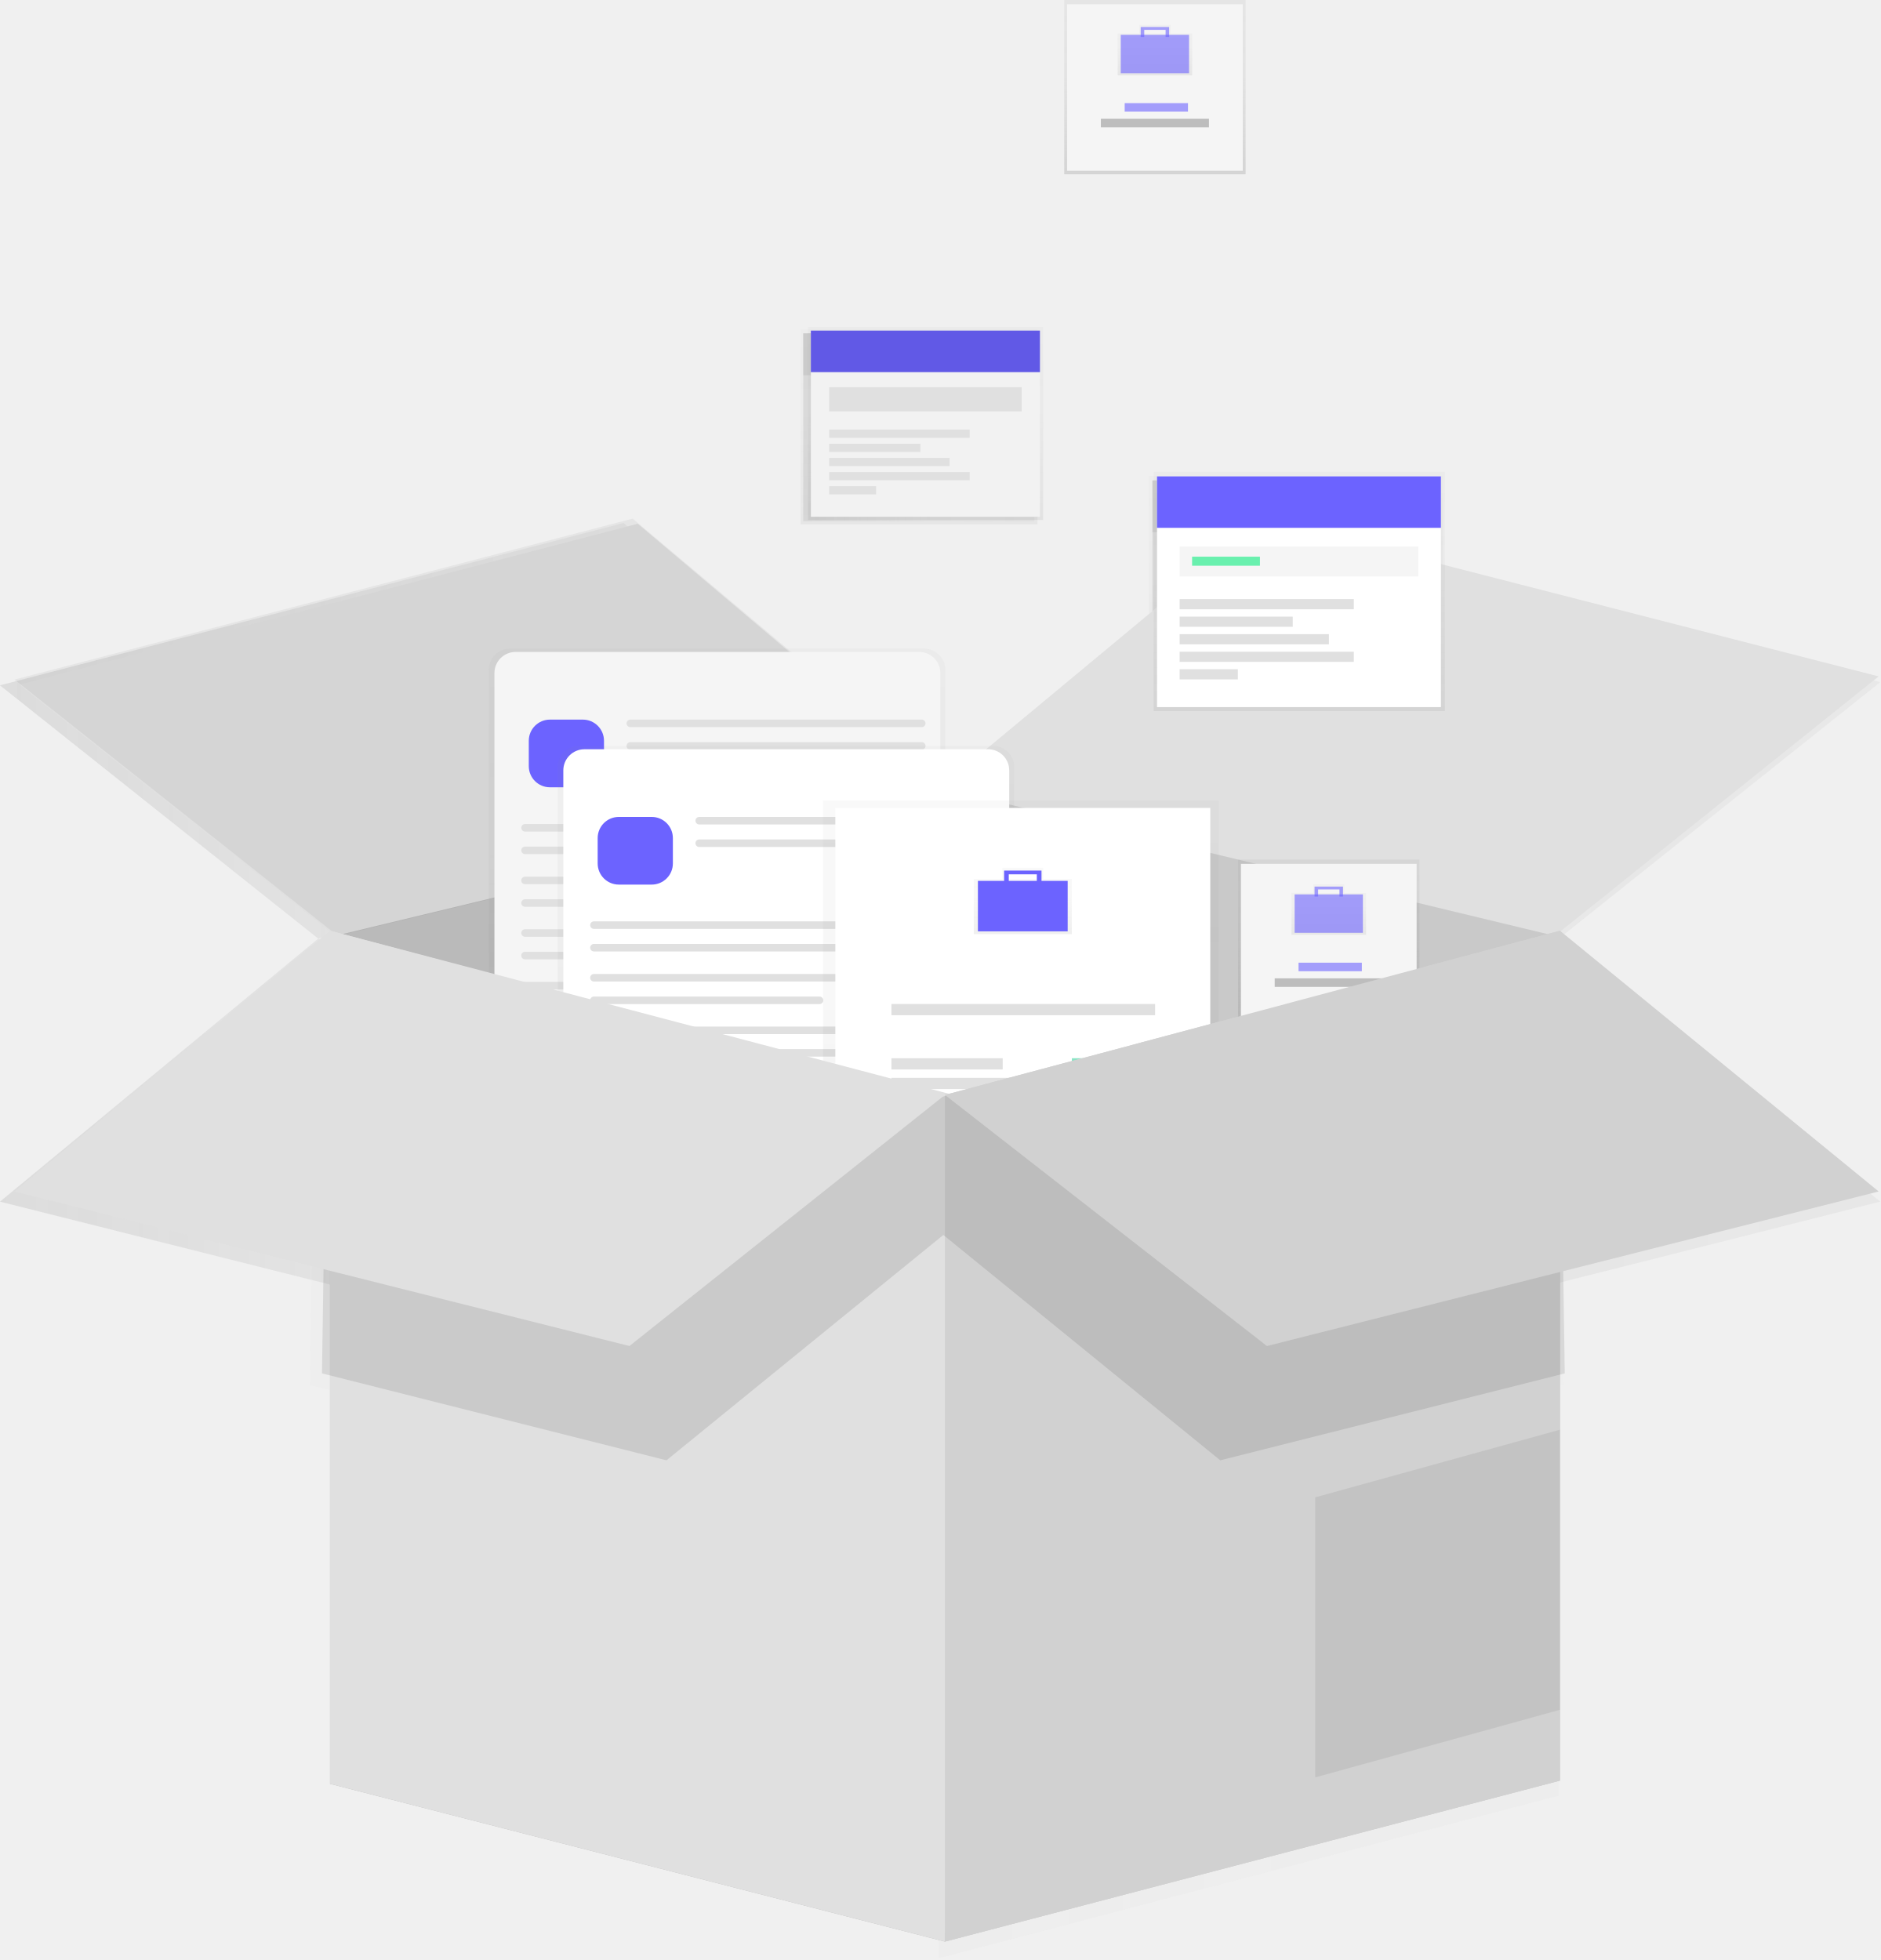
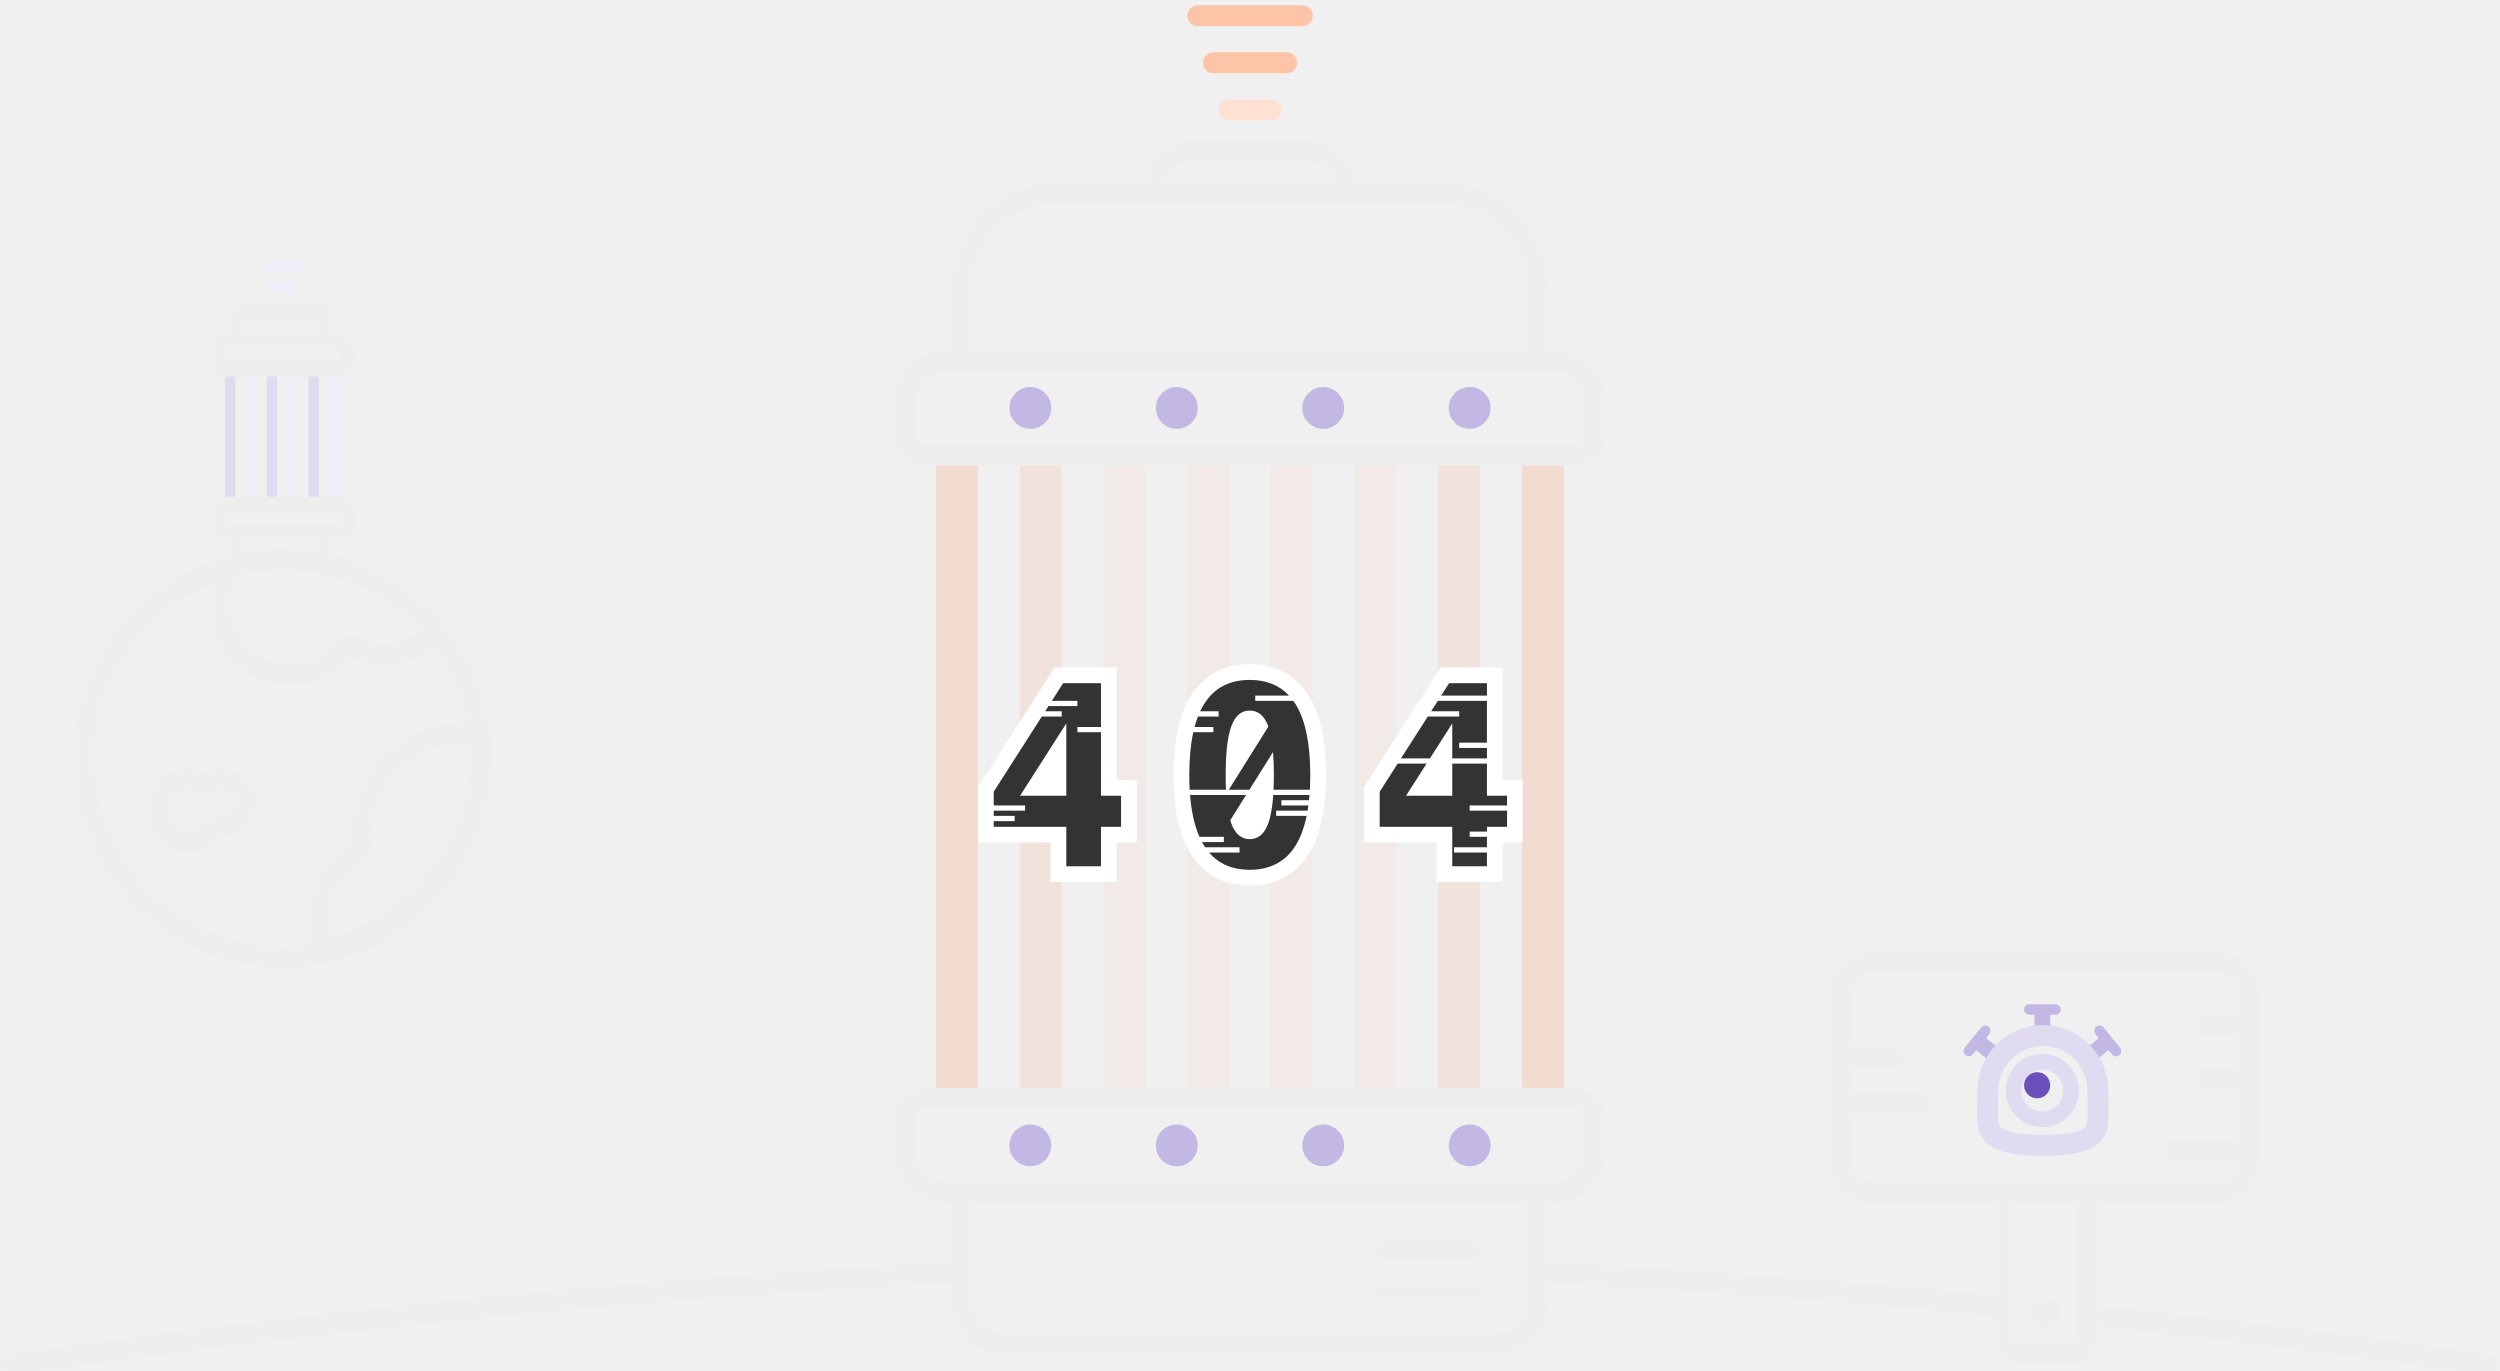
- <svg xmlns="http://www.w3.org/2000/svg" width="400" height="417">
-   <defs>
-     <linearGradient id="a" x1="0%" x2="100%" y1="50.001%" y2="50.001%">
-       <stop offset="0%" stop-color="gray" stop-opacity=".25" />
-       <stop offset="54%" stop-color="gray" stop-opacity=".12" />
-       <stop offset="100%" stop-color="gray" stop-opacity=".1" />
-     </linearGradient>
-     <linearGradient id="b" x1="0%" x2="100%" y1="50%" y2="50%">
-       <stop offset="0%" stop-color="gray" stop-opacity=".25" />
-       <stop offset="54%" stop-color="gray" stop-opacity=".12" />
-       <stop offset="100%" stop-color="gray" stop-opacity=".1" />
-     </linearGradient>
-     <linearGradient id="c" x1="0%" x2="100%" y1="50%" y2="50%">
-       <stop offset="0%" stop-color="gray" stop-opacity=".25" />
-       <stop offset="54%" stop-color="gray" stop-opacity=".12" />
-       <stop offset="100%" stop-color="gray" stop-opacity=".1" />
-     </linearGradient>
-     <linearGradient id="d" x1="50%" x2="50%" y1="99.994%" y2="0%">
-       <stop offset="0%" stop-color="gray" stop-opacity=".25" />
-       <stop offset="54%" stop-color="gray" stop-opacity=".12" />
-       <stop offset="100%" stop-color="gray" stop-opacity=".1" />
-     </linearGradient>
-     <linearGradient id="e" x1="0%" x2="100%" y1="50%" y2="50%">
-       <stop offset="0%" stop-color="gray" stop-opacity=".25" />
-       <stop offset="54%" stop-color="gray" stop-opacity=".12" />
-       <stop offset="100%" stop-color="gray" stop-opacity=".1" />
-     </linearGradient>
-     <linearGradient id="f" x1="0%" x2="100%" y1="49.981%" y2="49.981%">
-       <stop offset="0%" stop-color="gray" stop-opacity=".25" />
-       <stop offset="54%" stop-color="gray" stop-opacity=".12" />
-       <stop offset="100%" stop-color="gray" stop-opacity=".1" />
-     </linearGradient>
-     <linearGradient id="g" x1="0%" x2="100%" y1="50%" y2="50%">
-       <stop offset="0%" stop-color="gray" stop-opacity=".25" />
-       <stop offset="54%" stop-color="gray" stop-opacity=".12" />
-       <stop offset="100%" stop-color="gray" stop-opacity=".1" />
-     </linearGradient>
-     <linearGradient id="h" x1="0%" x2="100%" y1="50%" y2="50%">
-       <stop offset="0%" stop-color="gray" stop-opacity=".25" />
-       <stop offset="54%" stop-color="gray" stop-opacity=".12" />
-       <stop offset="100%" stop-color="gray" stop-opacity=".1" />
-     </linearGradient>
-     <linearGradient id="i" x1="0%" x2="100%" y1="50%" y2="50%">
-       <stop offset="0%" stop-color="gray" stop-opacity=".25" />
-       <stop offset="54%" stop-color="gray" stop-opacity=".12" />
-       <stop offset="100%" stop-color="gray" stop-opacity=".1" />
-     </linearGradient>
-     <linearGradient id="j" x1="50%" x2="50%" y1="100%" y2="0%">
-       <stop offset="0%" stop-color="gray" stop-opacity=".25" />
-       <stop offset="54%" stop-color="gray" stop-opacity=".12" />
-       <stop offset="100%" stop-color="gray" stop-opacity=".1" />
-     </linearGradient>
-     <linearGradient id="k" x1="0%" x2="100.006%" y1="50%" y2="50%">
-       <stop offset="0%" stop-color="gray" stop-opacity=".25" />
-       <stop offset="54%" stop-color="gray" stop-opacity=".12" />
-       <stop offset="100%" stop-color="gray" stop-opacity=".1" />
-     </linearGradient>
-     <linearGradient id="l" x1="50%" x2="50%" y1="100%" y2="0%">
-       <stop offset="0%" stop-color="gray" stop-opacity=".25" />
-       <stop offset="54%" stop-color="gray" stop-opacity=".12" />
-       <stop offset="100%" stop-color="gray" stop-opacity=".1" />
-     </linearGradient>
-     <linearGradient id="m" x1="0%" x2="100%" y1="49.997%" y2="49.997%">
-       <stop offset="0%" stop-color="gray" stop-opacity=".25" />
-       <stop offset="54%" stop-color="gray" stop-opacity=".12" />
-       <stop offset="100%" stop-color="gray" stop-opacity=".1" />
-     </linearGradient>
-     <linearGradient id="n" x1="50%" x2="50%" y1="100%" y2="0%">
-       <stop offset="0%" stop-color="gray" stop-opacity=".25" />
-       <stop offset="54%" stop-color="gray" stop-opacity=".12" />
-       <stop offset="100%" stop-color="gray" stop-opacity=".1" />
-     </linearGradient>
-     <linearGradient id="o" x1="0%" x2="100%" y1="50%" y2="50%">
-       <stop offset="0%" stop-color="gray" stop-opacity=".25" />
-       <stop offset="54%" stop-color="gray" stop-opacity=".12" />
-       <stop offset="100%" stop-color="gray" stop-opacity=".1" />
-     </linearGradient>
-     <linearGradient id="p" x1="0%" x2="100%" y1="50%" y2="50%">
-       <stop offset="0%" stop-color="gray" stop-opacity=".25" />
-       <stop offset="54%" stop-color="gray" stop-opacity=".12" />
-       <stop offset="100%" stop-color="gray" stop-opacity=".1" />
-     </linearGradient>
-     <linearGradient id="q" x1="0%" x2="100%" y1="50%" y2="50%">
-       <stop offset="0%" stop-color="gray" stop-opacity=".25" />
-       <stop offset="54%" stop-color="gray" stop-opacity=".12" />
-       <stop offset="100%" stop-color="gray" stop-opacity=".1" />
-     </linearGradient>
-     <linearGradient id="r" x1="0%" x2="100%" y1="50%" y2="50%">
-       <stop offset="0%" stop-color="gray" stop-opacity=".25" />
-       <stop offset="54%" stop-color="gray" stop-opacity=".12" />
-       <stop offset="100%" stop-color="gray" stop-opacity=".1" />
-     </linearGradient>
-     <linearGradient id="s" x1="0%" x2="100%" y1="50%" y2="50%">
-       <stop offset="0%" stop-color="gray" stop-opacity=".25" />
-       <stop offset="54%" stop-color="gray" stop-opacity=".12" />
-       <stop offset="100%" stop-color="gray" stop-opacity=".1" />
-     </linearGradient>
-     <linearGradient id="t" x1="0%" x2="100.031%" y1="50%" y2="50%">
-       <stop offset="0%" stop-color="gray" stop-opacity=".25" />
-       <stop offset="54%" stop-color="gray" stop-opacity=".12" />
-       <stop offset="100%" stop-color="gray" stop-opacity=".1" />
-     </linearGradient>
-     <linearGradient id="u" x1="0%" x2="100%" y1="50%" y2="50%">
-       <stop offset="0%" stop-color="gray" stop-opacity=".25" />
-       <stop offset="54%" stop-color="gray" stop-opacity=".12" />
-       <stop offset="100%" stop-color="gray" stop-opacity=".1" />
-     </linearGradient>
-     <linearGradient id="v" x1="0%" x2="100%" y1="49.996%" y2="49.996%">
-       <stop offset="0%" stop-color="gray" stop-opacity=".25" />
-       <stop offset="54%" stop-color="gray" stop-opacity=".12" />
-       <stop offset="100%" stop-color="gray" stop-opacity=".1" />
-     </linearGradient>
-     <linearGradient id="w" x1="50.007%" x2="50.007%" y1="100%" y2="0%">
-       <stop offset="0%" stop-color="gray" stop-opacity=".25" />
-       <stop offset="54%" stop-color="gray" stop-opacity=".12" />
-       <stop offset="100%" stop-color="gray" stop-opacity=".1" />
-     </linearGradient>
-     <linearGradient id="x" x1="0%" x2="100%" y1="50.008%" y2="50.008%">
-       <stop offset="0%" stop-color="gray" stop-opacity=".25" />
-       <stop offset="54%" stop-color="gray" stop-opacity=".12" />
-       <stop offset="100%" stop-color="gray" stop-opacity=".1" />
-     </linearGradient>
-     <linearGradient id="y" x1="50.017%" x2="50.017%" y1="99.899%" y2="-.151%">
-       <stop offset="0%" stop-color="gray" stop-opacity=".25" />
-       <stop offset="54%" stop-color="gray" stop-opacity=".12" />
-       <stop offset="100%" stop-color="gray" stop-opacity=".1" />
-     </linearGradient>
-     <linearGradient id="z" x1="0%" x2="100.037%" y1="50%" y2="50%">
-       <stop offset="0%" stop-color="gray" stop-opacity=".25" />
-       <stop offset="54%" stop-color="gray" stop-opacity=".12" />
-       <stop offset="100%" stop-color="gray" stop-opacity=".1" />
-     </linearGradient>
-     <linearGradient id="A" x1=".089%" x2="100%" y1="50.127%" y2="50.127%">
-       <stop offset="0%" stop-color="gray" stop-opacity=".25" />
-       <stop offset="54%" stop-color="gray" stop-opacity=".12" />
-       <stop offset="100%" stop-color="gray" stop-opacity=".1" />
-     </linearGradient>
-     <linearGradient id="B" x1="0%" x2="100.04%" y1="50%" y2="50%">
-       <stop offset="0%" stop-color="gray" stop-opacity=".25" />
-       <stop offset="54%" stop-color="gray" stop-opacity=".12" />
-       <stop offset="100%" stop-color="gray" stop-opacity=".1" />
-     </linearGradient>
-     <linearGradient id="C" x1="0%" x2="100%" y1="50%" y2="50%">
-       <stop offset="0%" stop-color="gray" stop-opacity=".25" />
-       <stop offset="54%" stop-color="gray" stop-opacity=".12" />
-       <stop offset="100%" stop-color="gray" stop-opacity=".1" />
-     </linearGradient>
-     <linearGradient id="D" x1="50.011%" x2="50.011%" y1="100%" y2="0%">
-       <stop offset="0%" stop-color="gray" stop-opacity=".25" />
-       <stop offset="54%" stop-color="gray" stop-opacity=".12" />
-       <stop offset="100%" stop-color="gray" stop-opacity=".1" />
-     </linearGradient>
-     <linearGradient id="E" x1="0%" x2="100%" y1="50%" y2="50%">
-       <stop offset="0%" stop-color="gray" stop-opacity=".25" />
-       <stop offset="54%" stop-color="gray" stop-opacity=".12" />
-       <stop offset="100%" stop-color="gray" stop-opacity=".1" />
-     </linearGradient>
-     <linearGradient id="F" x1="0%" x2="100%" y1="49.969%" y2="49.969%">
-       <stop offset="0%" stop-color="gray" stop-opacity=".25" />
-       <stop offset="54%" stop-color="gray" stop-opacity=".12" />
-       <stop offset="100%" stop-color="gray" stop-opacity=".1" />
-     </linearGradient>
-     <linearGradient id="G" x1="0%" x2="99.987%" y1="50%" y2="50%">
-       <stop offset="0%" stop-color="gray" stop-opacity=".25" />
-       <stop offset="54%" stop-color="gray" stop-opacity=".12" />
-       <stop offset="100%" stop-color="gray" stop-opacity=".1" />
-     </linearGradient>
-     <linearGradient id="H" x1="0%" x2="99.982%" y1="49.845%" y2="49.845%">
-       <stop offset="0%" stop-color="gray" stop-opacity=".25" />
-       <stop offset="54%" stop-color="gray" stop-opacity=".12" />
-       <stop offset="100%" stop-color="gray" stop-opacity=".1" />
-     </linearGradient>
-     <linearGradient id="I" x1="0%" x2="100%" y1="49.845%" y2="49.845%">
-       <stop offset="0%" stop-color="gray" stop-opacity=".25" />
-       <stop offset="54%" stop-color="gray" stop-opacity=".12" />
-       <stop offset="100%" stop-color="gray" stop-opacity=".1" />
-     </linearGradient>
-     <linearGradient id="J" x1="0%" x2="100%" y1="49.845%" y2="49.845%">
-       <stop offset="0%" stop-color="gray" stop-opacity=".25" />
-       <stop offset="54%" stop-color="gray" stop-opacity=".12" />
-       <stop offset="100%" stop-color="gray" stop-opacity=".1" />
-     </linearGradient>
-     <linearGradient id="K" x1="0%" x2="99.982%" y1="50.155%" y2="50.155%">
-       <stop offset="0%" stop-color="gray" stop-opacity=".25" />
-       <stop offset="54%" stop-color="gray" stop-opacity=".12" />
-       <stop offset="100%" stop-color="gray" stop-opacity=".1" />
-     </linearGradient>
-     <linearGradient id="L" x1="0%" x2="100%" y1="50.155%" y2="50.155%">
-       <stop offset="0%" stop-color="gray" stop-opacity=".25" />
-       <stop offset="54%" stop-color="gray" stop-opacity=".12" />
-       <stop offset="100%" stop-color="gray" stop-opacity=".1" />
-     </linearGradient>
-     <linearGradient id="M" x1="50%" x2="50%" y1="100%" y2="0%">
-       <stop offset="0%" stop-color="gray" stop-opacity=".25" />
-       <stop offset="54%" stop-color="gray" stop-opacity=".12" />
-       <stop offset="100%" stop-color="gray" stop-opacity=".1" />
-     </linearGradient>
-     <linearGradient id="N" x1="0%" x2="99.991%" y1="49.994%" y2="49.994%">
-       <stop offset="0%" stop-color="gray" stop-opacity=".25" />
-       <stop offset="54%" stop-color="gray" stop-opacity=".12" />
-       <stop offset="100%" stop-color="gray" stop-opacity=".1" />
-     </linearGradient>
-     <linearGradient id="O" x1="0%" x2="99.991%" y1="50%" y2="50%">
-       <stop offset="0%" stop-color="gray" stop-opacity=".25" />
-       <stop offset="54%" stop-color="gray" stop-opacity=".12" />
-       <stop offset="100%" stop-color="gray" stop-opacity=".1" />
-     </linearGradient>
-     <linearGradient id="P" x1="0%" x2="100%" y1="50%" y2="50%">
-       <stop offset="0%" stop-color="gray" stop-opacity=".25" />
-       <stop offset="54%" stop-color="gray" stop-opacity=".12" />
-       <stop offset="100%" stop-color="gray" stop-opacity=".1" />
-     </linearGradient>
-     <linearGradient id="Q" x1="0%" x2="100%" y1="49.875%" y2="49.875%">
-       <stop offset="0%" stop-color="gray" stop-opacity=".25" />
-       <stop offset="54%" stop-color="gray" stop-opacity=".12" />
-       <stop offset="100%" stop-color="gray" stop-opacity=".1" />
-     </linearGradient>
-     <linearGradient id="R" x1="0%" x2="100%" y1="50.125%" y2="50.125%">
-       <stop offset="0%" stop-color="gray" stop-opacity=".25" />
-       <stop offset="54%" stop-color="gray" stop-opacity=".12" />
-       <stop offset="100%" stop-color="gray" stop-opacity=".1" />
-     </linearGradient>
-     <linearGradient id="S" x1="0%" x2="100%" y1="49.875%" y2="49.875%">
-       <stop offset="0%" stop-color="gray" stop-opacity=".25" />
-       <stop offset="54%" stop-color="gray" stop-opacity=".12" />
-       <stop offset="100%" stop-color="gray" stop-opacity=".1" />
-     </linearGradient>
-     <linearGradient id="T" x1="0%" x2="100%" y1="50.125%" y2="50.125%">
-       <stop offset="0%" stop-color="gray" stop-opacity=".25" />
-       <stop offset="54%" stop-color="gray" stop-opacity=".12" />
-       <stop offset="100%" stop-color="gray" stop-opacity=".1" />
-     </linearGradient>
-     <linearGradient id="U" x1="0%" x2="100%" y1="50%" y2="50%">
-       <stop offset="0%" stop-color="gray" stop-opacity=".25" />
-       <stop offset="54%" stop-color="gray" stop-opacity=".12" />
-       <stop offset="100%" stop-color="gray" stop-opacity=".1" />
-     </linearGradient>
-     <linearGradient id="V" x1="0%" x2="100%" y1="50%" y2="50%">
-       <stop offset="0%" stop-color="gray" stop-opacity=".25" />
-       <stop offset="54%" stop-color="gray" stop-opacity=".12" />
-       <stop offset="100%" stop-color="gray" stop-opacity=".1" />
-     </linearGradient>
-     <linearGradient id="W" x1="0%" x2="100%" y1="50%" y2="50%">
-       <stop offset="0%" stop-color="gray" stop-opacity=".25" />
-       <stop offset="54%" stop-color="gray" stop-opacity=".12" />
-       <stop offset="100%" stop-color="gray" stop-opacity=".1" />
-     </linearGradient>
-     <linearGradient id="X" x1="0%" x2="100%" y1="50%" y2="50%">
-       <stop offset="0%" stop-color="gray" stop-opacity=".25" />
-       <stop offset="54%" stop-color="gray" stop-opacity=".12" />
-       <stop offset="100%" stop-color="gray" stop-opacity=".1" />
-     </linearGradient>
-     <linearGradient id="Y" x1="0%" x2="100%" y1="50%" y2="50%">
-       <stop offset="0%" stop-color="gray" stop-opacity=".25" />
-       <stop offset="54%" stop-color="gray" stop-opacity=".12" />
-       <stop offset="100%" stop-color="gray" stop-opacity=".1" />
-     </linearGradient>
-     <linearGradient id="Z" x1="50%" x2="50%" y1="100%" y2="0%">
-       <stop offset="0%" stop-color="gray" stop-opacity=".25" />
-       <stop offset="54%" stop-color="gray" stop-opacity=".12" />
-       <stop offset="100%" stop-color="gray" stop-opacity=".1" />
-     </linearGradient>
-     <linearGradient id="aa" x1="50.006%" x2="50.006%" y1="100%" y2="0%">
-       <stop offset="0%" stop-color="gray" stop-opacity=".25" />
-       <stop offset="54%" stop-color="gray" stop-opacity=".12" />
-       <stop offset="100%" stop-color="gray" stop-opacity=".1" />
-     </linearGradient>
-     <linearGradient id="ab" x1="50.003%" x2="50.003%" y1="100%" y2="0%">
-       <stop offset="0%" stop-color="gray" stop-opacity=".25" />
-       <stop offset="54%" stop-color="gray" stop-opacity=".12" />
-       <stop offset="100%" stop-color="gray" stop-opacity=".1" />
-     </linearGradient>
-     <linearGradient id="ac" x1="50.013%" x2="50.013%" y1="100%" y2="0%">
-       <stop offset="0%" stop-color="gray" stop-opacity=".25" />
-       <stop offset="54%" stop-color="gray" stop-opacity=".12" />
-       <stop offset="100%" stop-color="gray" stop-opacity=".1" />
-     </linearGradient>
-     <linearGradient id="ad" x1="50%" x2="50%" y1="100%" y2="0%">
-       <stop offset="0%" stop-color="gray" stop-opacity=".25" />
-       <stop offset="54%" stop-color="gray" stop-opacity=".12" />
-       <stop offset="100%" stop-color="gray" stop-opacity=".1" />
-     </linearGradient>
-     <linearGradient id="ae" x1="49.983%" x2="49.983%" y1="100.203%" y2=".254%">
-       <stop offset="0%" stop-color="gray" stop-opacity=".25" />
-       <stop offset="54%" stop-color="gray" stop-opacity=".12" />
-       <stop offset="100%" stop-color="gray" stop-opacity=".1" />
-     </linearGradient>
-     <linearGradient id="af" x1="49.983%" x2="49.983%" y1="100%" y2="0%">
-       <stop offset="0%" stop-color="gray" stop-opacity=".25" />
-       <stop offset="54%" stop-color="gray" stop-opacity=".12" />
-       <stop offset="100%" stop-color="gray" stop-opacity=".1" />
-     </linearGradient>
-     <linearGradient id="ag" x1="50.005%" x2="50.005%" y1="100%" y2="0%">
-       <stop offset="0%" stop-color="gray" stop-opacity=".25" />
-       <stop offset="54%" stop-color="gray" stop-opacity=".12" />
-       <stop offset="100%" stop-color="gray" stop-opacity=".1" />
-     </linearGradient>
-     <linearGradient id="ah" x1="50%" x2="50%" y1="100%" y2="0%">
-       <stop offset="0%" stop-color="gray" stop-opacity=".25" />
-       <stop offset="54%" stop-color="gray" stop-opacity=".12" />
-       <stop offset="100%" stop-color="gray" stop-opacity=".1" />
-     </linearGradient>
-   </defs>
-   <g fill="none">
-     <g opacity=".7" transform="translate(0 69.755)">
-       <path fill="url(#a)" d="M132.153 31.847L.202.071v248.703l131.951-34.54z" opacity=".1" transform="translate(199.455 98.093)" />
-       <path fill="url(#b)" d="M199.657 98.163l68.392-56.648L400 75.368l-68.392 54.572z" />
-       <path fill="url(#c)" d="M0 76.054l67.7 53.886 131.957-31.777-67.014-56.648z" />
-       <path fill="url(#c)" d="M0 34.638l67.7 53.885 131.957-31.776L132.643.098z" opacity=".05" transform="translate(0 41.417)" />
-       <rect width="97.94" height="90.365" x=".425" y=".207" fill="url(#d)" opacity=".5" rx="4.5" transform="translate(101.362 69.21)" />
-       <rect width="95.684" height="88.174" x="102.981" y="70.114" fill="url(#e)" rx="4.5" />
-       <rect width="16.136" height="14.523" x="110.354" y="84.638" fill="url(#f)" rx="4.5" />
-       <rect width="64.147" height="1.613" x="131.33" y="84.638" fill="url(#g)" rx=".8" />
-       <rect width="64.147" height="1.613" x="131.33" y="89.477" fill="url(#g)" rx=".8" />
-       <rect width="86.736" height="1.613" x="108.741" y="107.052" fill="url(#h)" rx=".8" />
-       <rect width="86.736" height="1.613" x="108.741" y="111.891" fill="url(#h)" rx=".8" />
-       <rect width="86.736" height="1.613" x="108.741" y="118.343" fill="url(#h)" rx=".8" />
-       <rect width="50.022" height="1.613" x="108.741" y="123.188" fill="url(#i)" rx=".8" />
-       <rect width="86.736" height="1.613" x="108.741" y="129.624" fill="url(#h)" rx=".8" />
-       <rect width="86.736" height="1.613" x="108.741" y="134.463" fill="url(#h)" rx=".8" />
-       <rect width="86.736" height="1.613" x="108.741" y="140.921" fill="url(#h)" rx=".8" />
-       <rect width="50.022" height="1.613" x="108.741" y="145.76" fill="url(#i)" rx=".8" />
-       <rect width="97.94" height="90.365" x=".49" y=".376" fill="url(#j)" opacity=".5" rx="4.5" transform="translate(116.076 89.918)" />
-       <rect width="95.684" height="88.174" x="117.76" y="90.997" fill="url(#e)" rx="4.5" />
-       <rect width="16.136" height="14.523" x="125.134" y="105.52" fill="url(#f)" rx="4.5" />
-       <rect width="64.147" height="1.613" x="146.114" y="105.52" fill="url(#g)" rx=".8" />
-       <rect width="64.147" height="1.613" x="146.114" y="110.36" fill="url(#g)" rx=".8" />
-       <rect width="86.736" height="1.613" x="123.52" y="127.929" fill="url(#k)" rx=".8" />
-       <rect width="86.736" height="1.613" x="123.52" y="132.774" fill="url(#k)" rx=".8" />
-       <rect width="86.736" height="1.613" x="123.52" y="139.226" fill="url(#k)" rx=".8" />
-       <rect width="50.022" height="1.613" x="123.52" y="144.065" fill="url(#i)" rx=".8" />
-       <rect width="86.736" height="1.613" x="123.52" y="150.507" fill="url(#k)" rx=".8" />
-       <rect width="86.736" height="1.613" x="123.52" y="155.346" fill="url(#k)" rx=".8" />
-       <rect width="86.736" height="1.613" x="123.52" y="161.804" fill="url(#k)" rx=".8" />
-       <rect width="50.022" height="1.613" x="123.52" y="166.643" fill="url(#i)" rx=".8" />
-       <path fill="url(#l)" d="M.223.082h84.861v99.706H.223z" opacity=".5" transform="translate(173.297 101.907)" />
-       <path fill="url(#m)" d="M176.131 103.597h80.447v95.896h-80.447z" />
-       <path fill="url(#n)" d="M15.286 2.768V.36H6.54v2.408H.387V14.6h21.035V2.77h-6.136zM7.63 1.226h6.54v1.531H7.63v-1.53z" opacity=".5" transform="translate(205.45 116.076)" />
-       <path fill="url(#o)" d="M206.725 119.243h19.259v10.834h-19.259z" />
-       <path fill="url(#p)" d="M212.343 117.035v2.812h1.003v-2.005h6.016v2.005h1.003v-2.812z" />
-       <path fill="url(#q)" d="M188.169 145.668h56.572v2.409h-56.572zm0 15.847h56.572v2.409h-56.572zm0 4.213h56.572v2.409h-56.572z" />
-       <path fill="url(#r)" d="M188.169 157.302h23.875v2.409h-23.875z" />
-       <path fill="url(#s)" d="M.185.354h17.853v2.409H.185z" opacity=".6" transform="translate(226.703 156.948)" />
-       <path fill="url(#t)" d="M208.027 175.559h17.853v2.409h-17.853z" />
-       <path fill="url(#u)" d="M132.153 182.627L.202 217.166V35.477L132.153.24z" opacity=".07" transform="translate(199.455 129.7)" />
-       <path fill="url(#v)" d="M.082 15.019v60.104l52.507-14.507V.512z" opacity=".07" transform="translate(279.02 236.512)" />
-       <path fill="url(#w)" d="M262.55 114.67h38.916v37.39H262.55z" />
-       <path fill="url(#x)" d="M263.161 115.586h37.695v35.711h-37.695z" />
-       <path fill="url(#y)" d="M11.771 1.956V.136H5.106v1.831H.436v9.003h16.005V1.956h-4.67zM5.941.79h5.002v1.166H5.94V.79z" opacity=".5" transform="translate(273.57 119.891)" />
-       <path fill="url(#z)" d="M.022.082h14.649v8.24H.022z" opacity=".6" transform="translate(274.66 122.07)" />
-       <path fill="url(#A)" d="M.48.033v2.141h.768V.649h4.578v1.525h.763V.033z" opacity=".6" transform="translate(278.474 120.436)" />
-       <path fill="url(#B)" d="M.316.016h13.58v1.831H.316z" opacity=".6" transform="translate(275.204 136.785)" />
-       <path fill="url(#C)" d="M270.409 140.158h23.199v1.831h-23.199z" />
-       <path fill="url(#D)" d="M.267.376h50.42v41.417H.267z" opacity=".5" transform="translate(170.027)" />
-       <path fill="url(#E)" d="M170.883 1.161h49.15v39.946h-49.15z" />
-       <path fill="url(#F)" d="M170.883 1.161h49.15v8.91h-49.15z" />
-       <path fill="url(#F)" d="M.311.071h49.15v8.91H.311z" opacity=".1" transform="translate(170.572 1.09)" />
-       <path fill="url(#G)" d="M174.801 13.302h41.319v5.188h-41.319z" />
-       <path fill="url(#H)" d="M174.801 22.409h30.158v1.76h-30.158z" />
-       <path fill="url(#I)" d="M174.801 25.444h19.58v1.76h-19.58z" />
-       <path fill="url(#J)" d="M174.801 28.48h25.847v1.76h-25.847z" />
-       <path fill="url(#K)" d="M174.801 31.51h30.158v1.76h-30.158z" />
-       <path fill="url(#L)" d="M174.801 34.545h10.082v1.76h-10.082z" />
-       <path fill="url(#M)" d="M.283.414h62.496v51.33H.283z" opacity=".5" transform="translate(244.142 31.063)" />
-       <path fill="url(#N)" d="M245.155 32.447h60.921v49.51h-60.921z" />
-       <path fill="url(#O)" d="M245.155 32.447h60.921v11.041h-60.921z" />
-       <path fill="url(#P)" d="M250.005 47.493h51.21v6.431h-51.21z" />
-       <path fill="url(#Q)" d="M250.005 58.779h37.379v2.185h-37.379z" />
-       <path fill="url(#R)" d="M250.005 62.54h24.272v2.185h-24.272z" />
-       <path fill="url(#S)" d="M250.005 66.305h32.038v2.185h-32.038z" />
-       <path fill="url(#Q)" d="M250.005 70.065h37.379v2.185h-37.379z" />
-       <path fill="url(#T)" d="M250.005 73.826h12.501v2.185h-12.501z" />
-       <path fill="url(#U)" d="M252.676 49.678h14.561v1.94h-14.561z" />
-       <path fill="url(#V)" d="M.038 93.052l73.918 18.654 59.412-48.36V33.64L1.417.48z" opacity=".1" transform="translate(65.94 131.88)" />
-       <path fill="url(#W)" d="M133.733 93.052l-73.924 18.654L.398 63.346V33.64L132.349.48z" opacity=".1" transform="translate(198.91 131.88)" />
-       <path fill="url(#X)" d="M67.7 129.94L0 185.902l131.951 33.161 67.706-53.886z" />
-       <path fill="url(#Y)" d="M331.608 129.94L400 185.902l-131.259 33.161-69.084-53.886z" />
-       <path fill="url(#Y)" d="M132.153.24l68.392 55.962-131.259 33.16L.202 35.477z" opacity=".07" transform="translate(199.455 129.7)" />
+ <svg xmlns="http://www.w3.org/2000/svg" width="478" height="262" viewBox="0 0 478 262">
+   <g fill="none" fill-rule="evenodd">
+     <path d="M296 241.412c27.583 1.286 56.126 3.405 85 6.178v4.018c-28.877-2.778-57.423-4.902-85-6.192v-4.004zm-114 0v4.004c-33.506 1.568-68.442 4.365-103.666 8.073a2028.323 2028.323 0 00-54.93 6.525c-5.85.778-11.063 1.5-15.57 2.15a885.689 885.689 0 00-5.176.76c-1.447.22-2.468-.53-2.635-1.621a2 2 0 011.674-2.28 889.659 889.659 0 015.567-.82c4.521-.65 9.747-1.374 15.613-2.154a2035.73 2035.73 0 0155.039-6.538c35.362-3.722 70.437-6.53 104.084-8.1zm219 8.196a2033.711 2033.711 0 0154.123 6.44c5.866.781 11.092 1.506 15.613 2.156a889.651 889.651 0 015.203.764c1.456.222 2.205 1.243 2.038 2.335a2 2 0 01-2.28 1.674c-.65-.099-1.003-.151-1.411-.212a885.707 885.707 0 00-4.12-.602c-4.507-.648-9.72-1.37-15.57-2.15A2028.787 2028.787 0 00401 253.63v-4.022z" fill="#EEE" fill-rule="nonzero" />
+     <path d="M182 230h-1c-5.523 0-10-4.479-10-10.002v-6a5.998 5.998 0 015.997-5.998h124.006a5.998 5.998 0 015.997 5.997v6c0 5.525-4.486 10.003-10 10.003h-1v19.01a9.988 9.988 0 01-9.992 9.99h-94.016c-5.518 0-9.992-4.472-9.992-9.99V230zm4 0v19.01a5.99 5.99 0 005.992 5.99h94.016a5.988 5.988 0 005.992-5.99V230H186zm79 7h16a2 2 0 010 4h-16a2 2 0 110-4zm0 8h16a2 2 0 010 4h-16a2 2 0 110-4zm-90-31.003v6a6.002 6.002 0 006 6.003h116c3.308 0 6-2.69 6-6.002v-6a1.998 1.998 0 00-1.997-1.998H176.997a1.998 1.998 0 00-1.997 1.997z" fill="#EEE" fill-rule="nonzero" />
+     <path d="M197 223a4 4 0 110-8 4 4 0 010 8zm28 0a4 4 0 110-8 4 4 0 010 8zm28 0a4 4 0 110-8 4 4 0 010 8zm28 0a4 4 0 110-8 4 4 0 010 8z" fill="#C3B8E3" />
+     <path d="M296 67h1c5.523 0 10 4.479 10 10.002v6A5.998 5.998 0 01301.003 89H176.997A5.998 5.998 0 01171 83.003v-6C171 71.477 175.486 67 181 67h1V55c0-11.046 8.954-20 20-20h17.014a8.498 8.498 0 018.493-8h22.986c4.53 0 8.233 3.547 8.492 8H276c11.046 0 20 8.954 20 20v12zm-4 0V55c0-8.837-7.163-16-16-16h-74c-8.837 0-16 7.163-16 16v12h106zm-37.028-32a4.512 4.512 0 00-4.48-4h-22.985a4.498 4.498 0 00-4.48 4h31.945zM175 77.002v6c0 1.103.895 1.998 1.997 1.998h124.006A1.998 1.998 0 00303 83.003v-6A6.002 6.002 0 00297 71H181c-3.308 0-6 2.69-6 6.002z" fill="#EEE" fill-rule="nonzero" />
+     <g transform="translate(227 1)">
+       <rect fill="#FEE1D3" x="6" y="18" width="12" height="4" rx="2" />
+       <rect fill="#FDC4A8" x="3" y="9" width="18" height="4" rx="2" />
+       <rect fill="#FDC4A8" width="24" height="4" rx="2" />
    </g>
-     <path fill="#C9C9C9" d="M331.847 198.016l-130.822-31.509v246.577l130.822-34.245z" />
-     <path fill="#C9C9C9" d="M331.847 198.016l-130.822-31.509v246.577l130.822-34.245z" opacity=".1" />
-     <path fill="#BABABA" d="M70.207 198.016l130.818-31.509v246.577L70.207 379.52z" />
-     <path fill="#BABABA" d="M70.207 196.926l130.818-31.509v247.667L70.207 379.52z" opacity=".17" />
-     <path fill="#E0E0E0" d="M199.935 167.597l68.899-57.254 130.823 33.564-68.9 55.199z" />
-     <path fill="#E0E0E0" d="M4.174 145.678l67.123 53.428 130.817-31.509-66.436-56.164z" />
-     <path fill="#000" d="M3.084 144.589l68.758 54.517 130.817-31.509-68.07-57.254z" opacity=".05" />
-     <rect width="97.101" height="89.591" x=".452" y=".131" fill="url(#Z)" opacity=".5" rx="4.5" transform="translate(103.542 137.875)" />
-     <rect width="94.861" height="87.417" x="105.183" y="138.703" fill="#F5F5F5" rx="4.5" />
-     <rect width="16" height="14.398" x="112.49" y="153.101" fill="#6C63FF" rx="4.5" />
-     <rect width="63.597" height="1.602" x="133.292" y="153.101" fill="#E0E0E0" rx=".8" />
-     <rect width="63.597" height="1.602" x="133.292" y="157.896" fill="#E0E0E0" rx=".8" />
-     <rect width="85.995" height="1.602" x="110.894" y="175.319" fill="#E0E0E0" rx=".8" />
-     <rect width="85.995" height="1.602" x="110.894" y="180.12" fill="#E0E0E0" rx=".8" />
-     <rect width="85.995" height="1.602" x="110.894" y="186.518" fill="#E0E0E0" rx=".8" />
-     <rect width="49.597" height="1.602" x="110.894" y="191.319" fill="#E0E0E0" rx=".8" />
-     <rect width="85.995" height="1.602" x="110.894" y="197.7" fill="#E0E0E0" rx=".8" />
-     <rect width="85.995" height="1.602" x="110.894" y="202.501" fill="#E0E0E0" rx=".8" />
-     <rect width="85.995" height="1.602" x="110.894" y="208.899" fill="#E0E0E0" rx=".8" />
-     <rect width="49.597" height="1.602" x="110.894" y="213.7" fill="#E0E0E0" rx=".8" />
-     <rect width="97.101" height="89.591" x=".392" y=".125" fill="url(#aa)" opacity=".5" rx="4.5" transform="translate(118.256 158.583)" />
-     <rect width="94.861" height="87.417" x="119.837" y="159.406" fill="#FFF" rx="4.5" />
-     <rect width="16" height="14.398" x="127.144" y="173.804" fill="#6C63FF" rx="4.5" />
-     <rect width="63.597" height="1.602" x="147.946" y="173.804" fill="#E0E0E0" rx=".8" />
-     <rect width="63.597" height="1.602" x="147.946" y="178.599" fill="#E0E0E0" rx=".8" />
-     <rect width="85.995" height="1.602" x="125.548" y="196.022" fill="#E0E0E0" rx=".8" />
-     <rect width="85.995" height="1.602" x="125.548" y="200.823" fill="#E0E0E0" rx=".8" />
-     <rect width="85.995" height="1.602" x="125.548" y="207.221" fill="#E0E0E0" rx=".8" />
-     <rect width="49.597" height="1.602" x="125.548" y="212.022" fill="#E0E0E0" rx=".8" />
-     <rect width="85.995" height="1.602" x="125.548" y="218.403" fill="#E0E0E0" rx=".8" />
-     <rect width="85.995" height="1.602" x="125.548" y="223.204" fill="#E0E0E0" rx=".8" />
-     <rect width="85.995" height="1.602" x="125.548" y="229.602" fill="#E0E0E0" rx=".8" />
-     <rect width="49.597" height="1.602" x="125.548" y="234.403" fill="#E0E0E0" rx=".8" />
-     <path fill="url(#ab)" d="M.185.278h84.136v98.85H.185z" opacity=".5" transform="translate(174.932 170.027)" />
-     <path fill="#FFF" d="M177.706 171.896h79.76v95.074h-79.76z" />
-     <path fill="url(#ac)" d="M14.845 2.817V.425H6.153v2.392H.07V14.55h20.855V2.817h-6.081zm-7.63-1.52h6.54v1.52h-6.54v-1.52z" opacity=".5" transform="translate(207.084 184.196)" />
-     <path fill="#6C63FF" d="M208.038 187.411h19.095v10.741h-19.095z" />
-     <path fill="#6C63FF" d="M213.608 185.221v2.784h.991v-1.989h5.968v1.989h.997v-2.784z" />
-     <path fill="#E0E0E0" d="M189.64 213.608h56.087v2.387H189.64zm0 15.711h56.087v2.387H189.64zm0 4.18h56.087v2.387H189.64zm0-8.355h23.668v2.387H189.64z" />
-     <path fill="#3AD29F" d="M228.027 225.144h17.7v2.387h-17.7z" opacity=".6" />
-     <path fill="#6C63FF" d="M209.33 243.243h17.7v2.387h-17.7z" />
-     <path fill="#E0E0E0" d="M70.207 198.016V379.52l130.818 33.564 1.765-180.136z" />
-     <path fill="#D0D0D0" d="M331.847 378.839l-130.822 34.245V232.948l130.822-34.932z" />
-     <path fill="#E0E0E0" d="M331.847 378.839l-130.822 34.245V232.948l130.822-34.932z" opacity=".07" />
-     <path fill="#000" d="M279.793 318.567v59.586l52.054-14.382V304.18z" opacity=".07" />
-     <path fill="url(#ad)" d="M263.384 182.877h38.583v37.068h-38.583z" />
-     <path fill="#F5F5F5" d="M263.989 183.782h37.373v35.406h-37.373z" />
-     <path fill="url(#ae)" d="M11.324 1.978V.136h-6.61v1.82H.087v8.927h15.864V1.978h-4.627zM5.542.823h4.96v1.155h-4.96V.823z" opacity=".5" transform="translate(274.66 188.01)" />
-     <path fill="#6C63FF" d="M275.411 190.289h14.523v8.169h-14.523z" opacity=".6" />
-     <path fill="#6C63FF" d="M279.651 188.627v2.12h.758v-1.515h4.539v1.515h.752v-2.12zm-3.405 16.191h13.466v1.815h-13.466z" opacity=".6" />
-     <path fill="#BDBDBD" d="M271.177 208.147h22.997v1.815h-22.997z" />
-     <path fill="url(#ad)" d="M226.398 0h38.583v37.068h-38.583z" />
-     <path fill="#F5F5F5" d="M227.003.91h37.373v35.406h-37.373z" />
-     <path fill="url(#af)" d="M11.395 2.207V.392h-6.61v1.815H.158v8.927h15.864V2.207h-4.627zM5.613 1.052h4.96v1.155h-4.96V1.052z" opacity=".5" transform="translate(237.602 4.905)" />
-     <path fill="#6C63FF" d="M238.425 7.411h14.523v8.169h-14.523z" opacity=".6" />
-     <path fill="#6C63FF" d="M242.665 5.749v2.12h.757V6.354h4.54v1.515h.752v-2.12zm-3.406 16.191h13.466v1.815h-13.466z" opacity=".6" />
-     <path fill="#BDBDBD" d="M234.191 25.27h22.997v1.815h-22.997z" />
-     <path fill="url(#ag)" d="M.256.349h49.989v41.063H.256z" opacity=".5" transform="translate(171.662 69.21)" />
-     <path fill="#F2F2F2" d="M172.501 70.338h48.73v39.602h-48.73z" />
-     <path fill="#6C63FF" d="M172.501 70.338h48.73v8.834h-48.73z" />
-     <path fill="#000" d="M172.501 70.338h48.73v8.834h-48.73z" opacity=".1" />
-     <path fill="#E0E0E0" d="M176.387 82.376h40.965v5.144h-40.965zm0 9.025h29.896v1.749h-29.896zm0 3.008h19.411v1.749h-19.411zm0 3.008h25.624v1.749h-25.624zm0 3.014h29.896v1.749h-29.896zm0 3.008h10v1.749h-10z" />
-     <path fill="url(#ah)" d="M.18.12h61.962v50.894H.18z" opacity=".5" transform="translate(245.232 100.272)" />
-     <path fill="#FFF" d="M246.136 101.351h60.398v49.09h-60.398z" />
-     <path fill="#6C63FF" d="M246.136 101.351h60.398v10.948h-60.398z" />
-     <path fill="#F5F5F5" d="M250.948 116.272h50.774v6.376h-50.774z" />
-     <path fill="#E0E0E0" d="M250.948 127.46h37.057v2.163h-37.057zm0 3.733h24.065v2.163h-24.065zm0 3.728h31.76v2.163h-31.76zm0 3.733h37.057v2.163h-37.057zm0 3.727h12.392v2.163h-12.392z" />
-     <path fill="#69F0AE" d="M253.597 118.436h14.436v1.924h-14.436z" />
-     <path fill="#000" d="M68.496 292.196l73.286 18.491 58.905-47.946v-29.449L69.864 200.414zm264.381 0l-73.286 18.491-58.904-47.946v-29.449l130.823-32.878z" opacity=".1" />
-     <path fill="#E0E0E0" d="M70.207 198.016L3.084 253.493l130.818 32.878 67.123-53.423zm261.64 0l67.81 55.477-130.137 32.878-68.495-53.423z" />
-     <path fill="#000" d="M331.847 198.016l67.81 55.477-130.137 32.878-68.495-53.423z" opacity=".07" />
+     <path d="M197 82a4 4 0 110-8 4 4 0 010 8zm28 0a4 4 0 110-8 4 4 0 010 8zm28 0a4 4 0 110-8 4 4 0 010 8zm28 0a4 4 0 110-8 4 4 0 010 8z" fill="#C3B8E3" />
+     <g fill="#FC6D26">
+       <path opacity=".15" d="M179 89h8v119h-8z" />
+       <path opacity=".1" d="M195 89h8v119h-8z" />
+       <path opacity=".05" d="M211 89h8v119h-8zm16 0h8v119h-8zm16 0h8v119h-8zm16 0h8v119h-8z" />
+       <path opacity=".1" d="M275 89h8v119h-8z" />
+       <path opacity=".15" d="M291 89h8v119h-8z" />
+     </g>
+     <path d="M213.508 149.148h3.844v11.93h-3.844v7.547h-12.633v-7.547H187v-10.58l14.623-22.865h11.885v21.515zm10.883-.984c0-6.582 1.073-11.655 3.35-15.238 2.486-3.91 6.34-5.926 11.204-5.926 4.876 0 8.739 2.01 11.226 5.911 2.28 3.577 3.352 8.655 3.352 15.253 0 6.583-1.073 11.653-3.352 15.23-2.487 3.901-6.35 5.91-11.226 5.91-4.863 0-8.718-2.015-11.203-5.925-2.278-3.583-3.351-8.649-3.351-15.215zm62.914.984h3.843v11.93h-3.843v7.547h-12.633v-7.547h-13.875v-10.58l14.623-22.865h11.885v21.515z" fill="#FFF" fill-rule="nonzero" />
+     <path d="M199.194 137H203v-1h-3.167l.64-1H206v-1h-4.888l2.154-3.367h7.242V139H206v1h4.508v12.148h3.844v5.93h-3.844v7.547h-6.633v-7.547H190V157h4v-1h-4v-1h6v-1h-6v-2.625L199.194 137zm4.681 1.32l-8.836 13.828h8.836V138.32zM227.467 151a50.424 50.424 0 01-.076-2.836c0-3.125.255-5.846.766-8.164H232v-1h-3.6c.188-.709.404-1.375.646-2H233v-1h-3.527c.245-.523.512-1.01.8-1.465 1.922-3.023 4.813-4.535 8.672-4.535 3.156 0 5.664 1 7.524 3H240v1h7.286c.122.17.24.344.355.523 1.922 3.016 2.882 7.563 2.882 13.641 0 .986-.025 1.931-.076 2.836h-6.946c.041-.88.061-1.826.061-2.836 0-1.625-.054-3.078-.164-4.36L238.882 151h-3.937l7.563-12.07-.047-.14c-.734-1.954-1.906-2.93-3.516-2.93-1.593 0-2.757.976-3.492 2.93-.734 1.952-1.101 5.077-1.101 9.374 0 1.014.018 1.959.054 2.836h-6.939zm.068 1h10.72l-3.036 4.836c.078.25.156.476.234.68.735 1.953 1.899 2.93 3.492 2.93 1.61 0 2.782-.977 3.516-2.93.494-1.313.821-3.152.983-5.516h6.935c-.027.34-.057.673-.092 1H245v1h5.166c-.046.34-.097.674-.152 1H244v1h5.827c-.48 2.32-1.21 4.248-2.186 5.781-1.922 3.016-4.82 4.524-8.696 4.524-3.294 0-5.883-1.102-7.765-3.305H237v-1h-6.576a11.633 11.633 0 01-.601-1H234v-1h-4.667c-.941-2.128-1.54-4.795-1.798-8zm56.77-6v6.148h3.843V154H281v1h7.148v3.078h-3.843V159H281v1h3.305v2H278v1h6.305v2.625h-6.633v-7.547h-13.875v-6.703l3.437-5.375h5.53l-3.928 6.148h8.836V146h6.633zm0-1h-6.633v-6.68l-4.268 6.68h-5.53l5.116-8H279v-1h-5.37l1.279-2h9.396v8H279v1h5.305v2zm0-12h-8.756l1.514-2.367h7.242V133z" fill="#333" />
+     <path d="M428 194v-3.993a4.002 4.002 0 00-3.993-4.007h-66.014a3.999 3.999 0 00-3.993 4.007V200h8a2 2 0 110 4h-8v5h13a2 2 0 110 4h-13v8.993a4.002 4.002 0 003.993 4.007h66.014a3.999 3.999 0 003.993-4h-13a2 2 0 110-4h13v-10h-6a2 2 0 110-4h6v-6h-6a2 2 0 110-4h6zm-47 36h-23.007c-4.414 0-7.993-3.588-7.993-8.007v-31.986c0-4.422 3.576-8.007 7.993-8.007h66.014c4.414 0 7.993 3.588 7.993 8.007v31.986c0 4.422-3.576 8.007-7.993 8.007H401v25.01a5.989 5.989 0 01-6 5.99h-8c-3.313 0-6-2.689-6-5.99V230zm4 0v25.01a2 2 0 002 1.99h8c1.111 0 2-.888 2-1.99V230h-12zm6 24a3 3 0 110-6 3 3 0 010 6z" fill="#EEE" fill-rule="nonzero" />
+     <g transform="translate(375 192)">
+       <path d="M4.724 6.473l2.331 1.888c.43.348.499.973.148 1.406l-.63.779a.997.997 0 01-1.406.147L2.836 8.805l-.64.79a.999.999 0 01-1.408.15.994.994 0 01-.146-1.41l3.143-3.88a.999.999 0 011.408-.15c.43.347.502.969.146 1.408l-.615.76zm23.44 2.332l-2.331 1.888a.996.996 0 01-1.406-.147l-.63-.78a.997.997 0 01.148-1.405l2.331-1.888-.615-.76a.999.999 0 01.146-1.409.994.994 0 011.408.15l3.143 3.881a.999.999 0 01-.146 1.41.994.994 0 01-1.408-.15l-.64-.79zM17 2v3c0 .552-.443 1-.999 1h-1.002A.997.997 0 0114 5V2h-.997A.999.999 0 0112 1c0-.552.438-1 1.003-1h4.994A.999.999 0 0119 1c0 .552-.438 1-1.003 1H17z" fill="#C3B8E3" />
+       <path d="M15.593 29c-14.5 0-12.5-5.596-12.5-12.5S8.69 4 15.593 4c6.904 0 12.5 5.596 12.5 12.5s2 12.5-12.5 12.5zm0-4c2.814 0 4.908-.226 6.354-.636 1.003-.284 1.525-.592 1.774-.89.407-.485.527-1.44.421-4.655a64.986 64.986 0 01-.049-2.319 8.5 8.5 0 10-17 0c0 .683-.013 1.24-.048 2.32-.106 3.215.014 4.169.42 4.655.25.297.772.605 1.775.89 1.446.409 3.54.635 6.353.635zm-.093-1.5a7 7 0 110-14 7 7 0 010 14zm0-3a4 4 0 100-8 4 4 0 000 8z" fill="#E1DBF1" fill-rule="nonzero" />
+       <circle fill="#6B4FBB" cx="14.5" cy="15.5" r="2.5" />
+     </g>
+     <path d="M46.994 106zM44 103h-1.004A2.996 2.996 0 0140 99.998v-1.996A3.005 3.005 0 0142.996 95h22.008A2.996 2.996 0 0168 98.002v1.996A3.005 3.005 0 0165.004 103H64v2.997A3 3 0 0161.006 109H46.994A2.997 2.997 0 0144 105.997V103zm3 0v2.997l14.006.003c-.003 0-.005-1-.006-3H47zm18.004-3c-.006 0-.007-.666-.004-1.998L42.996 98c.006 0 .007.666.004 1.998l22.004.002zm-18.01-39zM44 64h-1.004A2.996 2.996 0 0040 67.002v1.996A3.005 3.005 0 0042.996 72h22.008A2.996 2.996 0 0068 68.998v-1.996A3.005 3.005 0 0065.004 64H64v-2.997A3 3 0 0061.006 58H46.994A2.997 2.997 0 0044 61.003V64zm3 0v-2.997L61.006 61c-.003 0-.005 1-.006 3H47zm18.004 3c-.006 0-.007.666-.004 1.998L42.996 69c.006 0 .007-.666.004-1.998L65.004 67z" fill="#EEE" fill-rule="nonzero" />
+     <path d="M51 55a1 1 0 01.99-1h4.02c.546 0 .99.444.99 1a1 1 0 01-.99 1h-4.02a.993.993 0 01-.99-1zm-1-4c0-.552.453-1 .997-1h6.006c.55 0 .997.444.997 1 0 .552-.453 1-.997 1h-6.006A.996.996 0 0150 51z" fill="#EFEDF8" />
+     <path d="M43 72h2v23h-2V72zm8 0h2v23h-2V72zm8 0h2v23h-2V72z" fill="#E1DBF1" />
+     <path d="M47 72h2v23h-2V72zm8 0h2v23h-2V72zm8 0h2v23h-2V72z" fill="#EFEDF8" />
+     <path d="M83.039 123.718A15.433 15.433 0 0173.5 127c-2.243 0-4.375-.476-6.3-1.334A15.464 15.464 0 0155.5 131c-8.56 0-15.5-6.94-15.5-15.5 0-1.34.17-2.64.49-3.879C27.301 116.964 18 129.896 18 145c0 19.882 16.118 36 36 36 1.9 0 3.765-.147 5.586-.43A18.027 18.027 0 0159 176c0-6.11 3.072-11.685 8.023-14.984A22.34 22.34 0 0167 160c0-12.15 9.85-22 22-22 .107 0 .214 0 .32.002a35.824 35.824 0 00-6.281-14.284zM93.568 139.1c.188.282.307.615.331.973a42.586 42.586 0 01.089 3.938c.008.33.012.66.012.99 0 22.091-17.909 40-40 40s-40-17.909-40-40 17.909-40 40-40c20.087 0 36.715 14.806 39.568 34.099zM89 142c-9.941 0-18 8.059-18 18 0 .63.032 1.255.096 1.874a2 2 0 01-1.001 1.944A13.992 13.992 0 0063 176c0 1.113.13 2.207.383 3.267C79.039 174.365 90 159.774 90 143c0-.325-.004-.65-.012-.973A18.323 18.323 0 0089 142zm-46.5 5a6.5 6.5 0 11-.25 12.995 8 8 0 11-2.82-12.225 6.471 6.471 0 013.07-.77zm-1.179 4.294a4 4 0 01-3.609.089 4 4 0 101.414 6.113 4 4 0 013.275-1.498l.099.002a2.5 2.5 0 10-1.179-4.706zm4.055-41.255A11.436 11.436 0 0044 115.5c0 6.351 5.149 11.5 11.5 11.5a11.46 11.46 0 008.682-3.958 4 4 0 014.646-1.03c1.456.649 3.036.988 4.672.988a11.46 11.46 0 006.998-2.372A35.903 35.903 0 0054 109c-2.939 0-5.828.351-8.624 1.039z" fill="#EEE" fill-rule="nonzero" />
  </g>
</svg>
